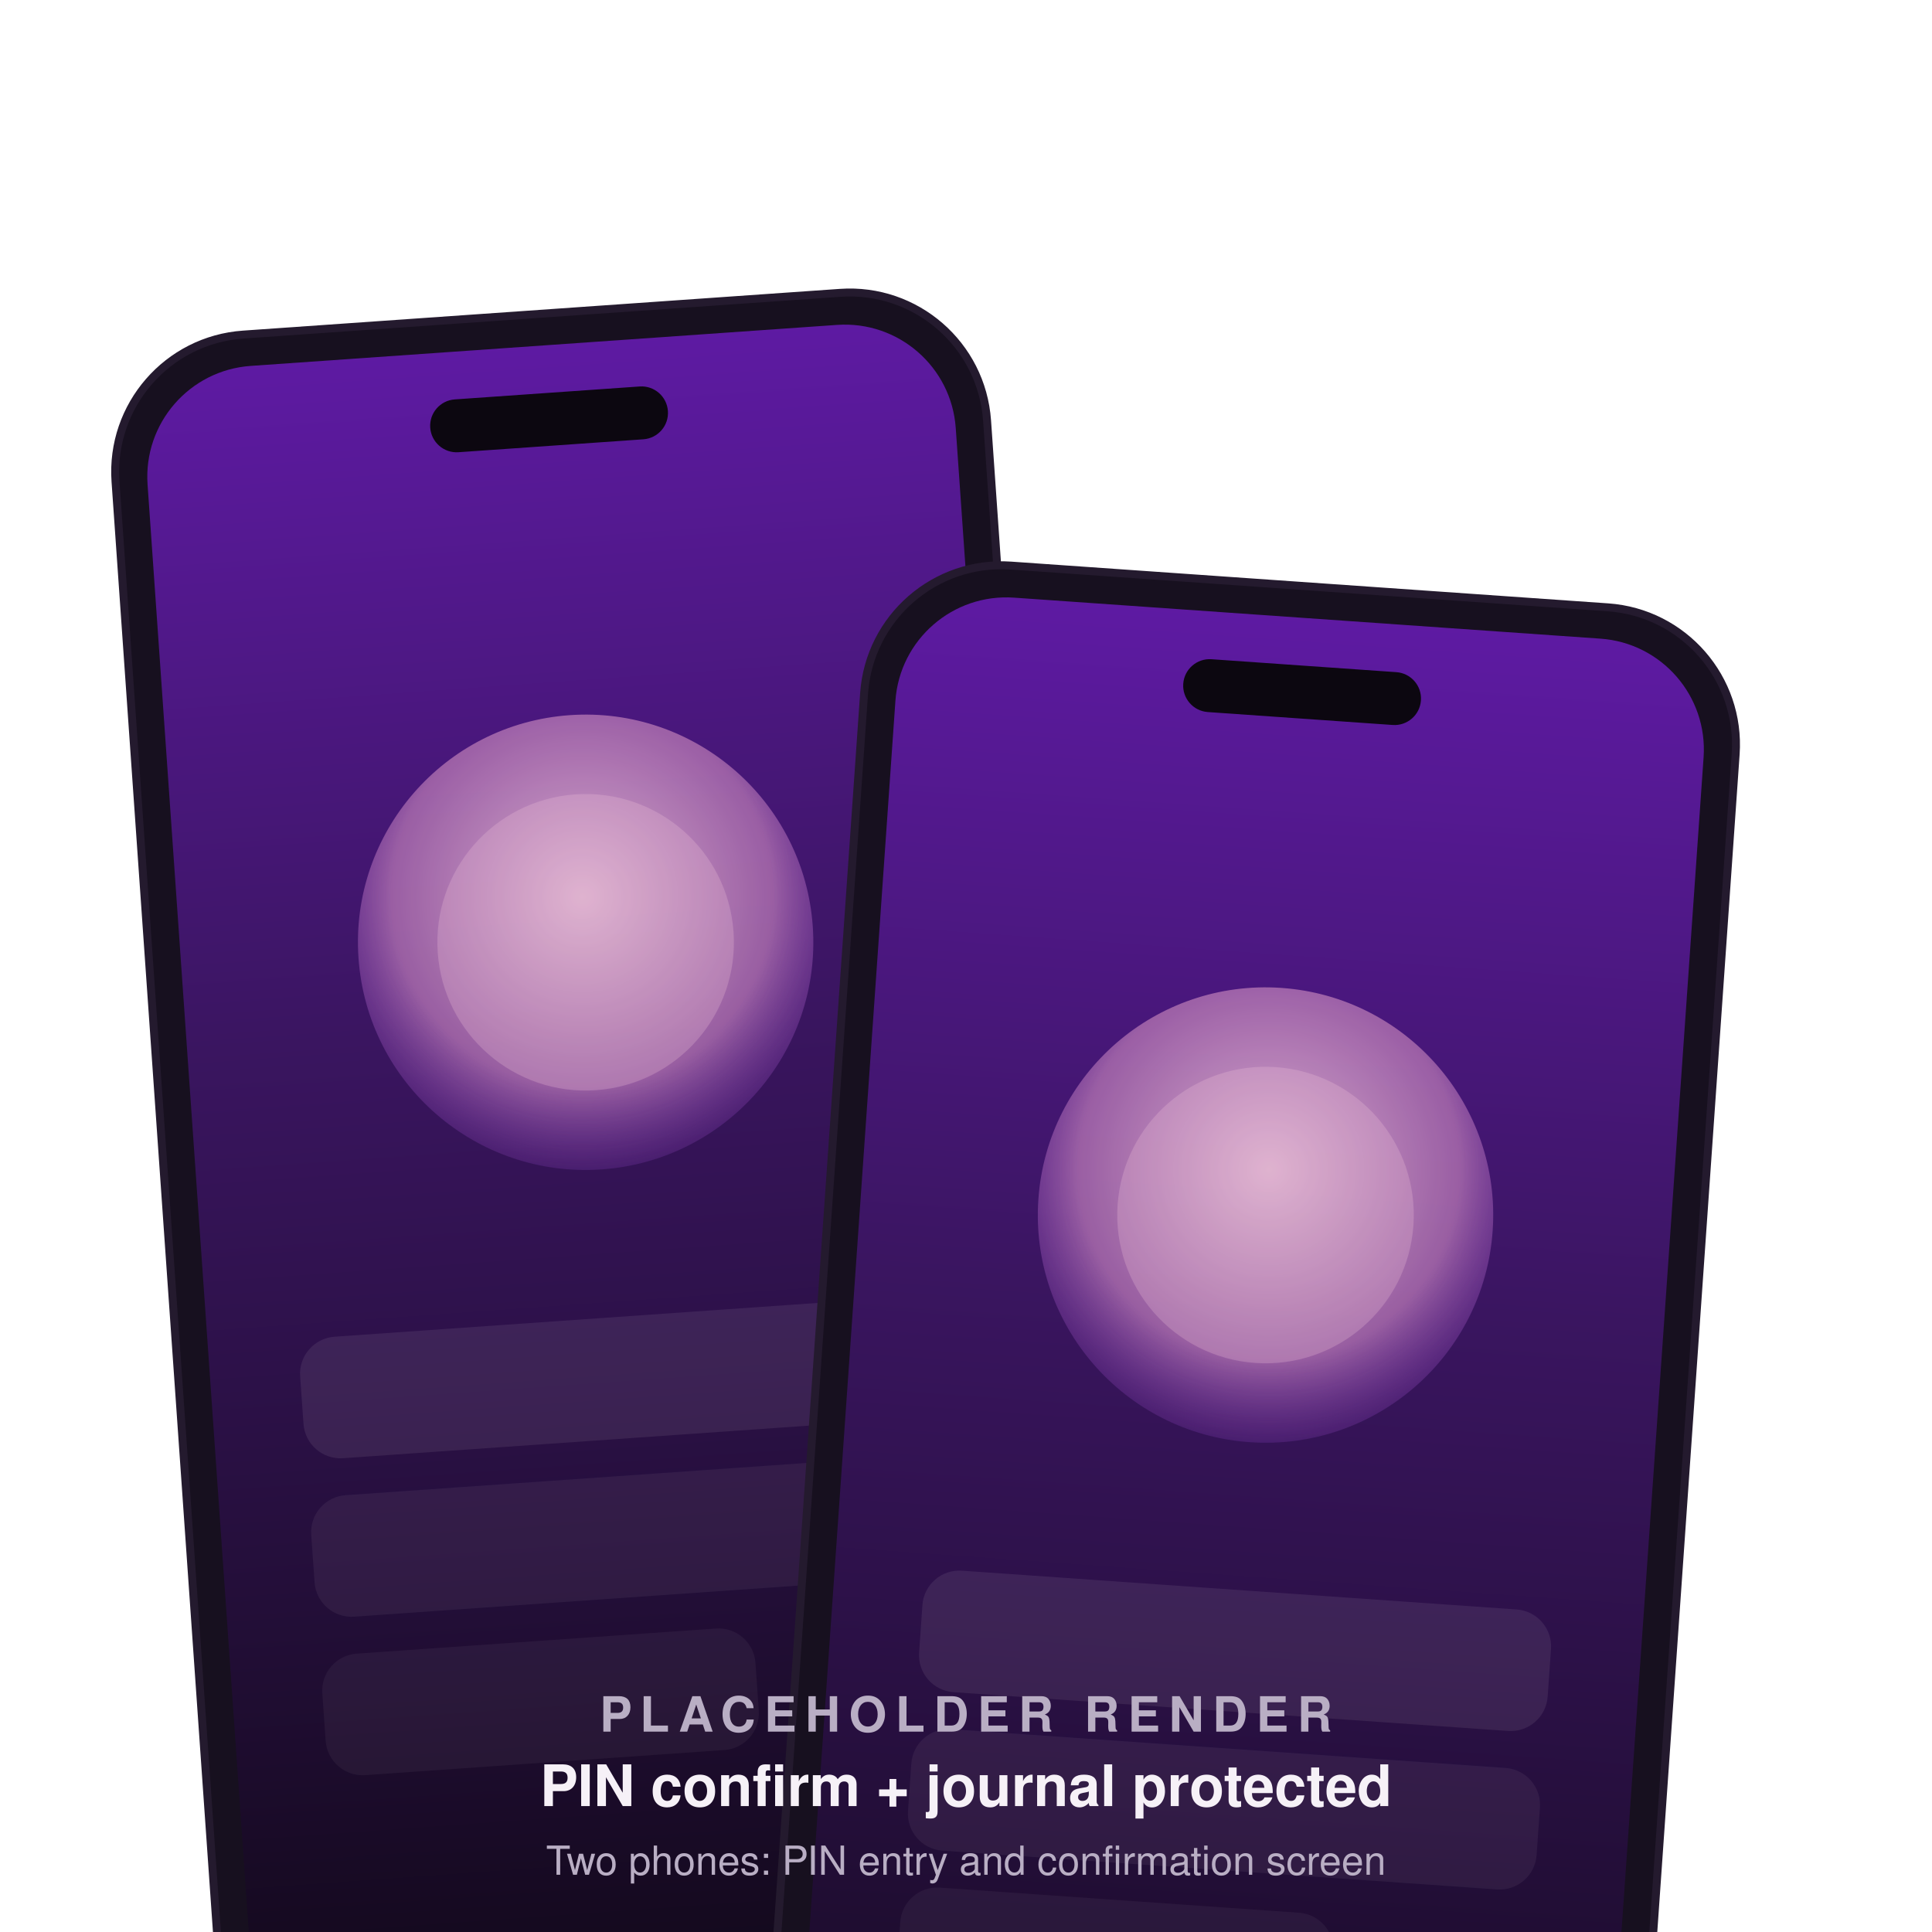
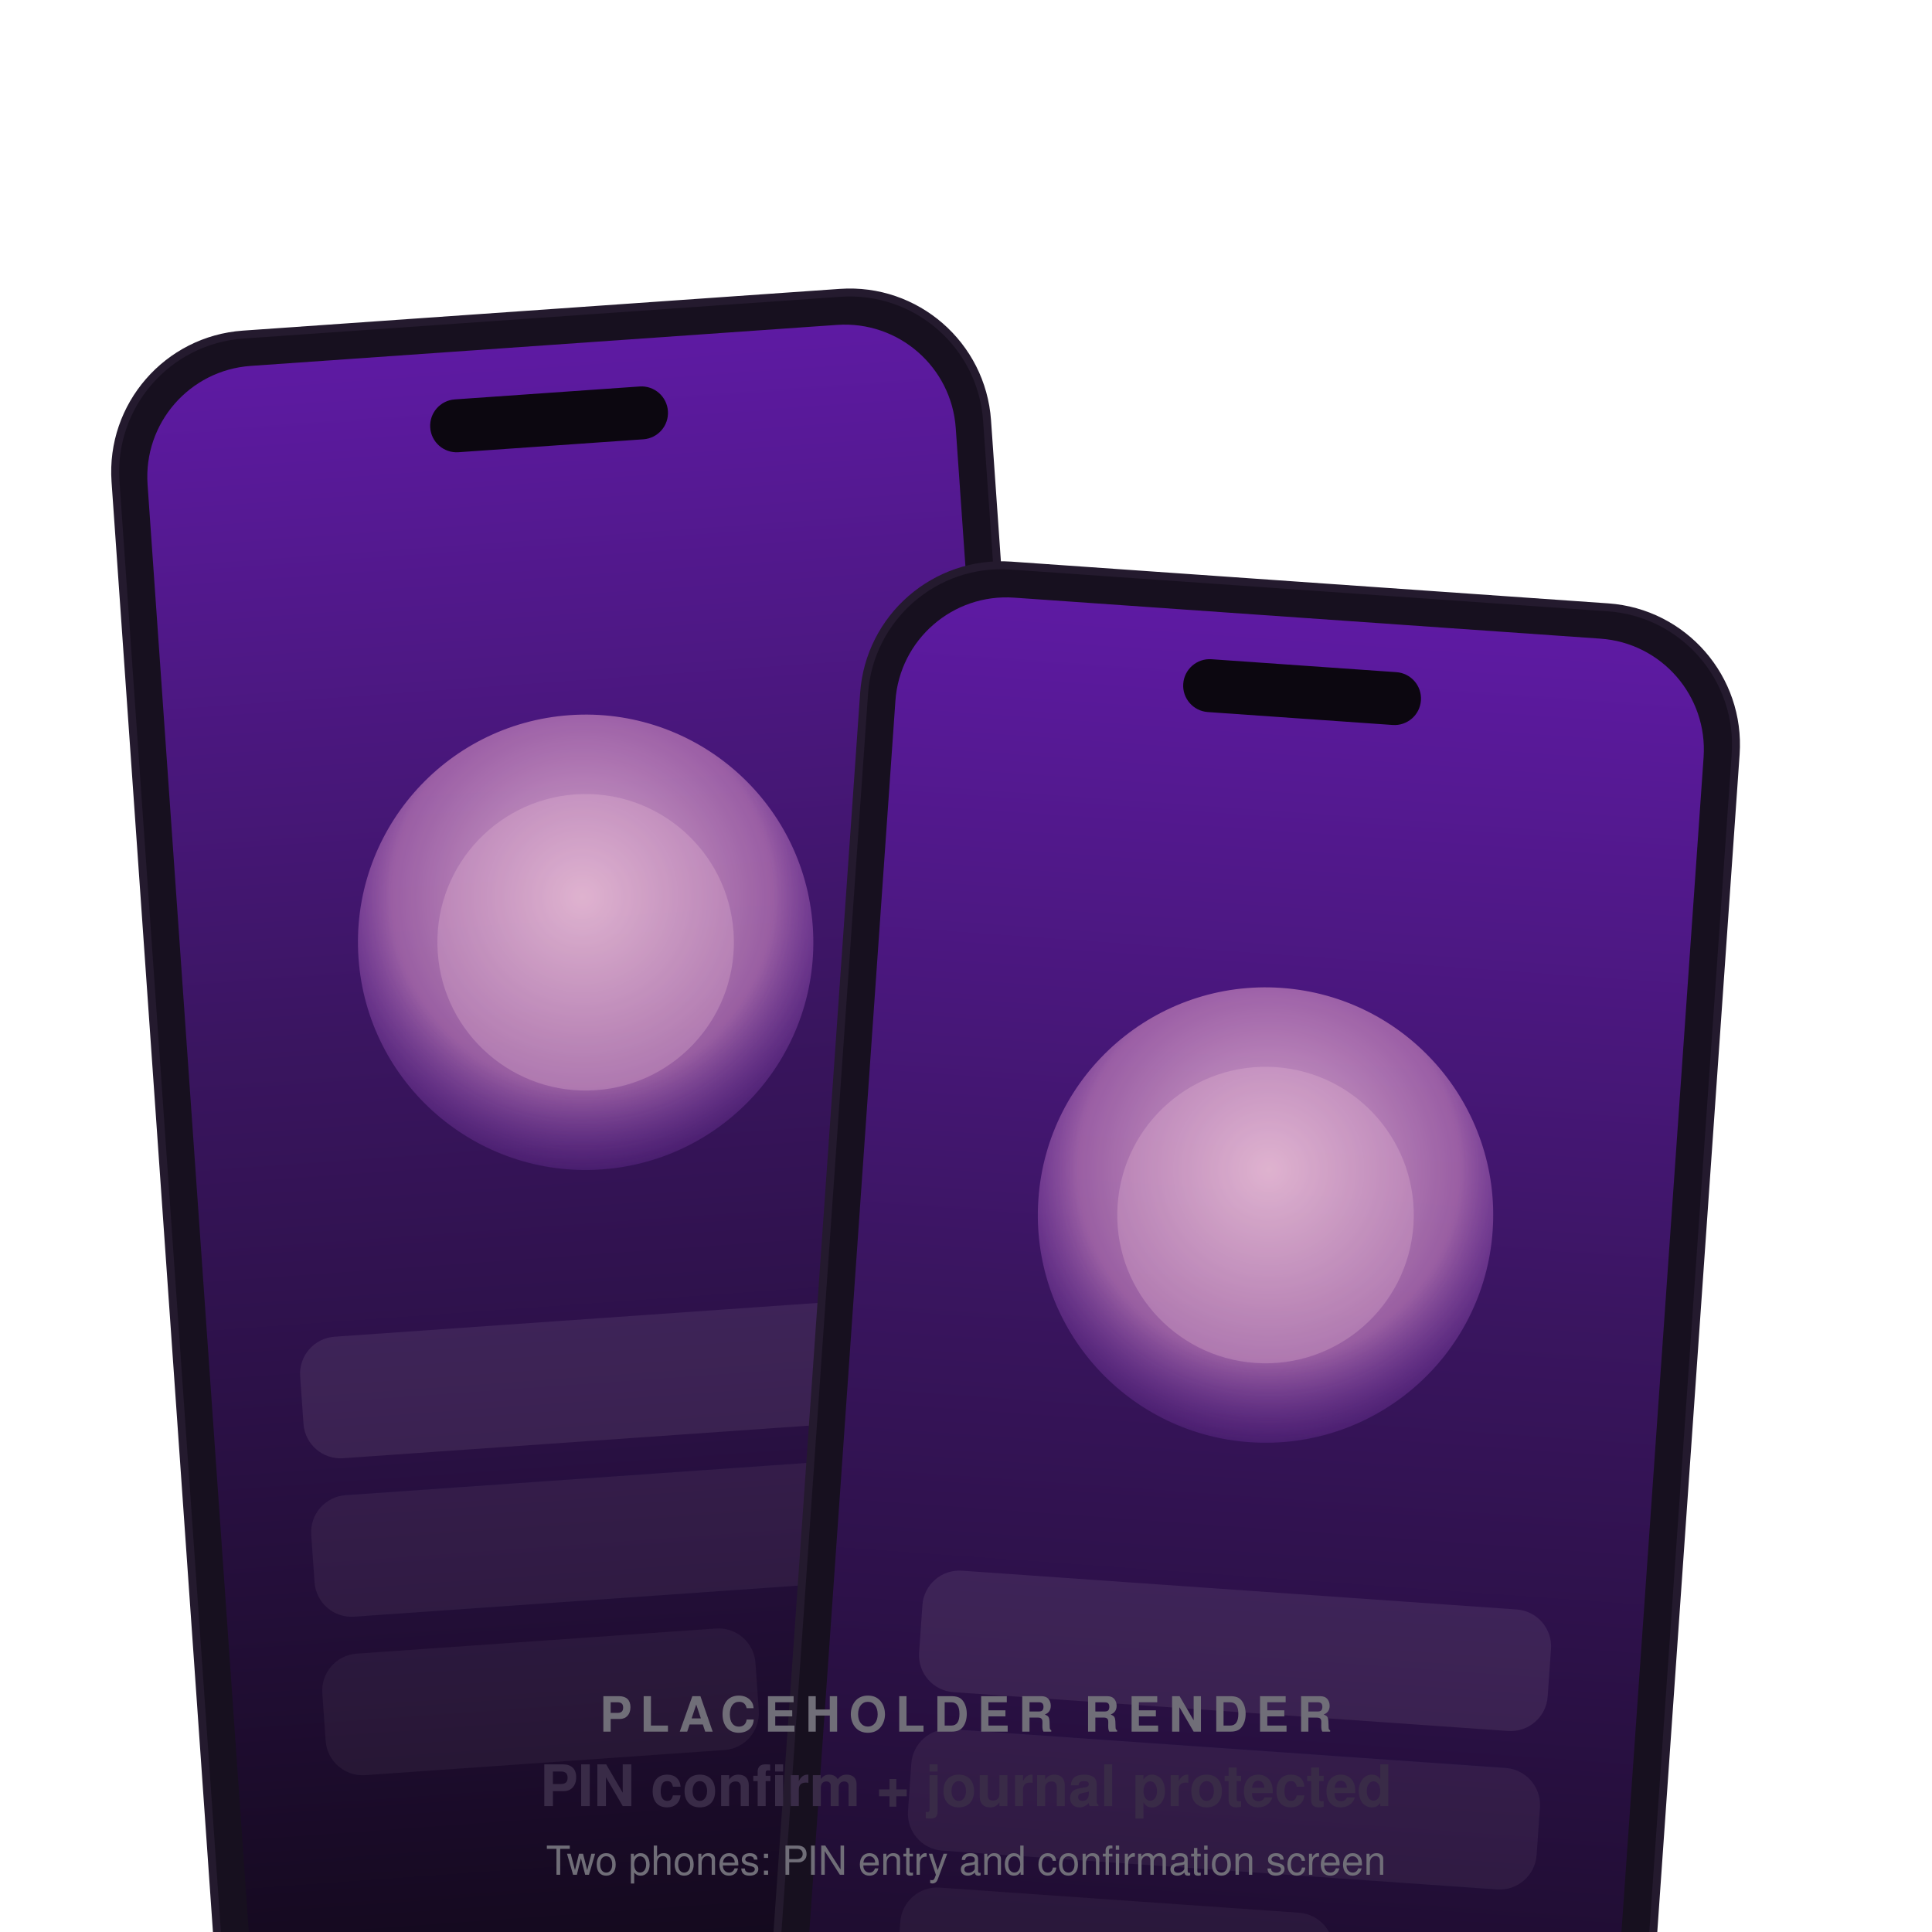
<svg xmlns="http://www.w3.org/2000/svg" viewBox="0 0 1350 1350" role="img" aria-label="Placeholder product render: PIN confirm + journal protected">
  <defs>
    <linearGradient id="screenek-journal-protected" x1="0" y1="0" x2="0" y2="1">
      <stop offset="0" stop-color="#5E1AA3" />
      <stop offset=".38" stop-color="#3A1560" />
      <stop offset="1" stop-color="#0C0710" />
    </linearGradient>
    <radialGradient id="orbek-journal-protected" cx=".5" cy=".4" r=".7">
      <stop offset="0" stop-color="#F2C6DC" />
      <stop offset=".6" stop-color="#A96BAD" />
      <stop offset="1" stop-color="#5E1AA3" stop-opacity="0" />
    </radialGradient>
  </defs>
  <g transform="scale(1.85)" transform-origin="0 0">
    <g transform="translate(40,130) rotate(-4)">
      <rect x="0" y="0" width="330" height="700" rx="52" fill="#17101F" stroke="#241A2E" stroke-width="3" />
      <rect x="12" y="12" width="306" height="676" rx="42" fill="url(#screenek-journal-protected)" />
      <circle cx="165" cy="238" r="86" fill="url(#orbek-journal-protected)" opacity=".85" />
      <circle cx="165" cy="238" r="56" fill="#F2C6DC" opacity=".25" />
      <rect x="46" y="380" width="238" height="46" rx="14" fill="#FDF6F4" opacity=".08" />
      <rect x="46" y="440" width="238" height="46" rx="14" fill="#FDF6F4" opacity=".06" />
      <rect x="46" y="500" width="164" height="46" rx="14" fill="#FDF6F4" opacity=".05" />
      <rect x="120" y="30" width="90" height="20" rx="10" fill="#0C0710" />
    </g>
    <g transform="translate(330,210) rotate(4)">
      <rect x="0" y="0" width="330" height="700" rx="52" fill="#17101F" stroke="#241A2E" stroke-width="3" />
      <rect x="12" y="12" width="306" height="676" rx="42" fill="url(#screenek-journal-protected)" />
      <circle cx="165" cy="238" r="86" fill="url(#orbek-journal-protected)" opacity=".85" />
      <circle cx="165" cy="238" r="56" fill="#F2C6DC" opacity=".25" />
      <rect x="46" y="380" width="238" height="46" rx="14" fill="#FDF6F4" opacity=".08" />
      <rect x="46" y="440" width="238" height="46" rx="14" fill="#FDF6F4" opacity=".06" />
      <rect x="46" y="500" width="164" height="46" rx="14" fill="#FDF6F4" opacity=".05" />
      <rect x="120" y="30" width="90" height="20" rx="10" fill="#0C0710" />
    </g>
  </g>
  <g font-family="Figtree, -apple-system, Helvetica, sans-serif" text-anchor="middle">
-     <text x="675" y="1210" font-size="34" fill="#B9AEC4" letter-spacing="6" font-weight="700">PLACEHOLDER RENDER</text>
-     <text x="675" y="1262" font-size="40" fill="#F6F1F7" font-weight="600">PIN confirm + journal protected</text>
-     <text x="675" y="1310" font-size="28" fill="#B9AEC4">Two phones: PIN entry and confirmation screen</text>
+     <text x="675" y="1210" font-size="34" fill="#706E78" letter-spacing="6" font-weight="700">PLACEHOLDER RENDER</text>
+     <text x="675" y="1262" font-size="40" fill="#392B47" font-weight="600">PIN confirm + journal protected</text>
+     <text x="675" y="1310" font-size="28" fill="#706E78">Two phones: PIN entry and confirmation screen</text>
  </g>
</svg>
